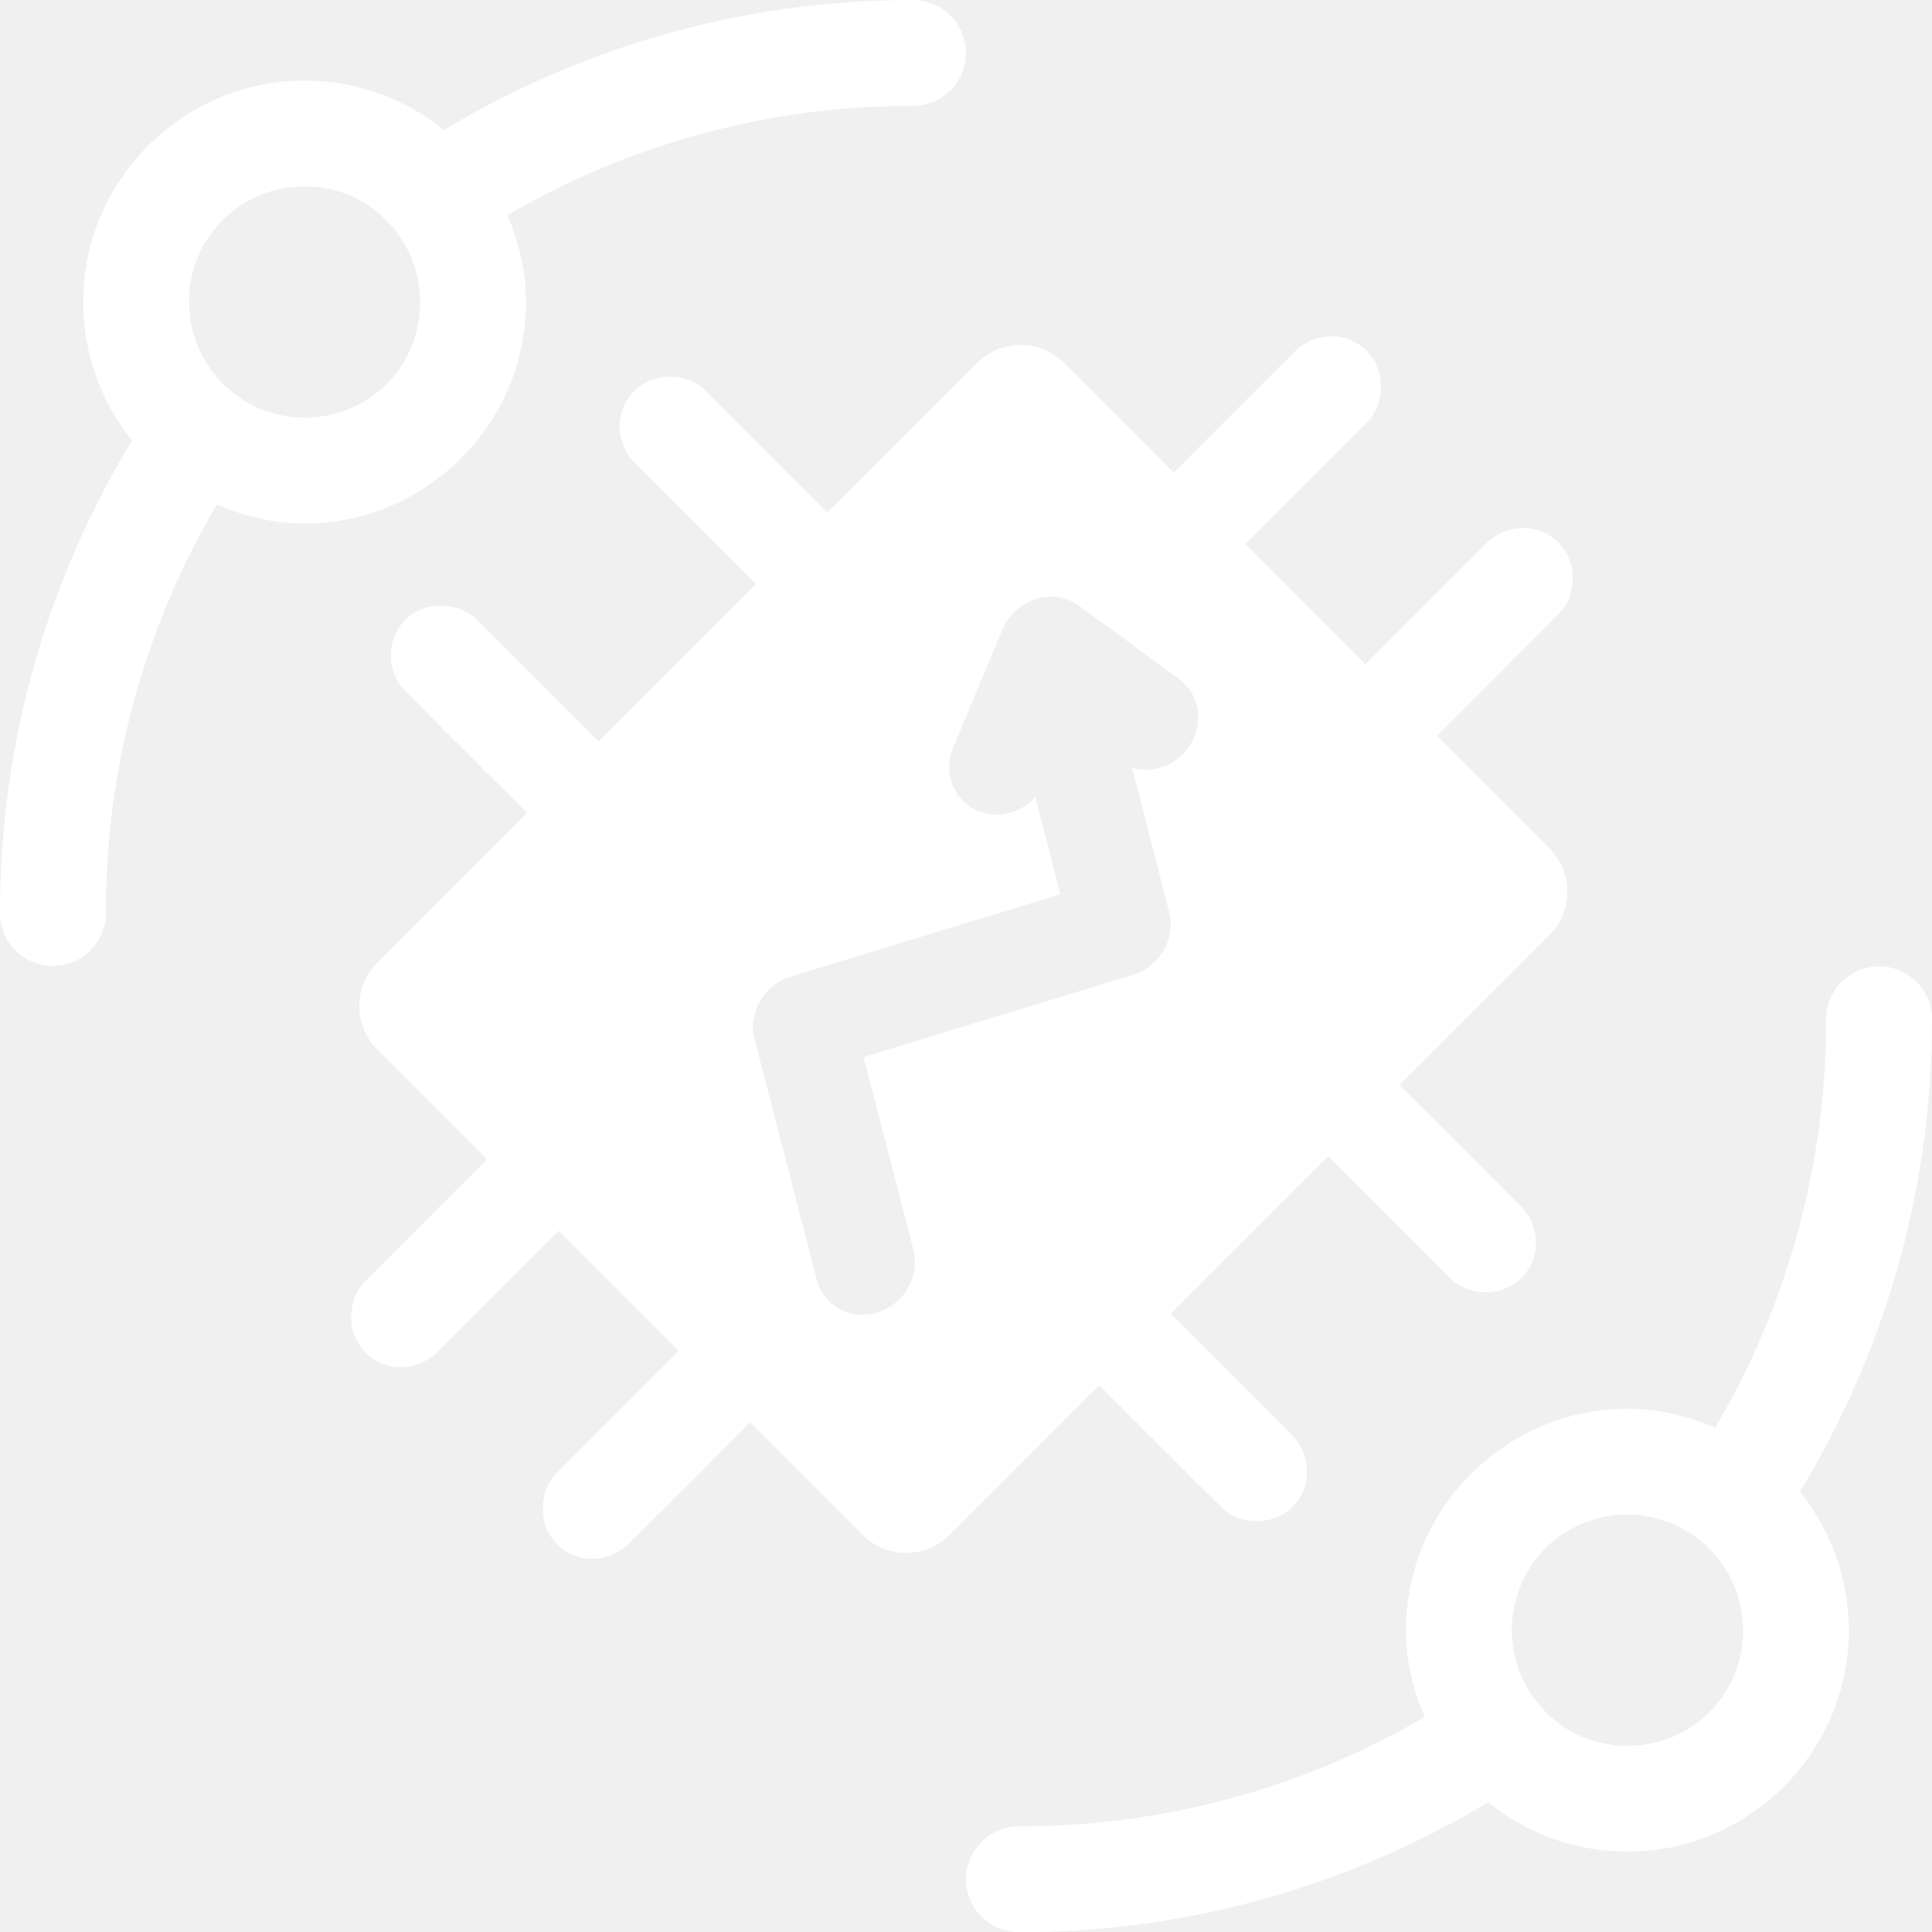
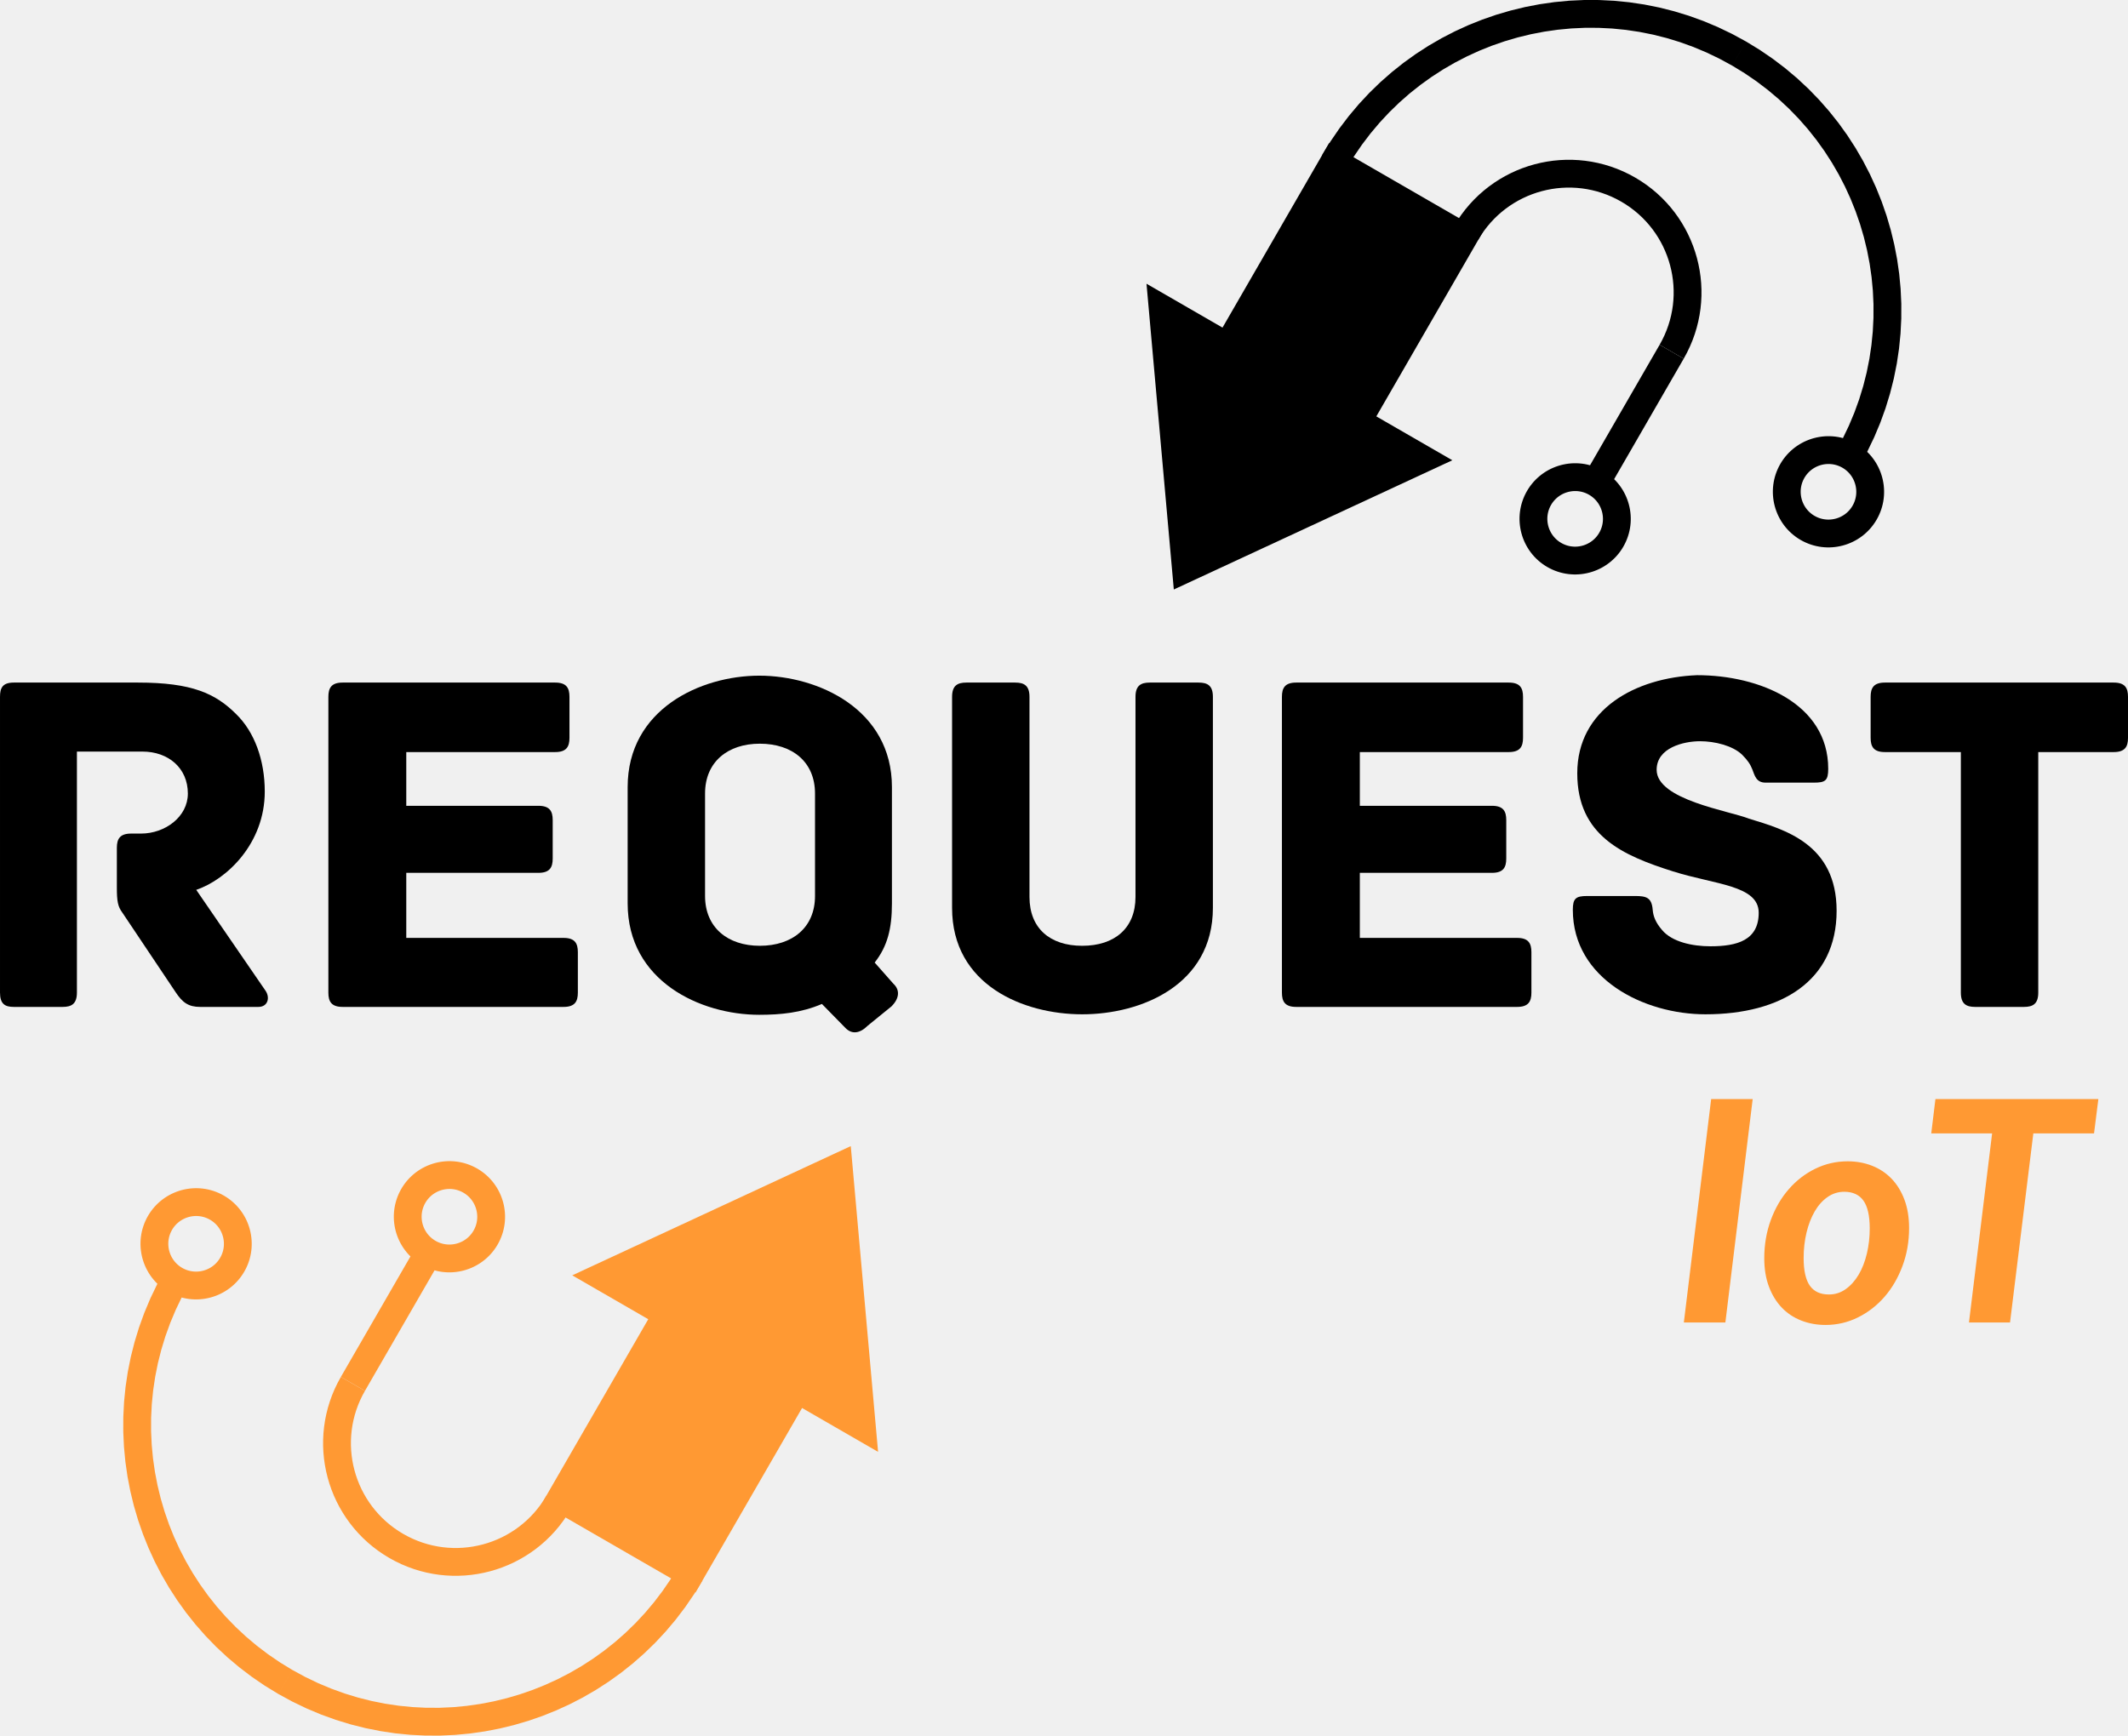
- <svg xmlns="http://www.w3.org/2000/svg" id="svg2" height="320" width="320" version="1.1" viewBox="0 0 320 320">
-   <g id="layer1" transform="translate(0 -732.36)" stroke-width="28">
-     <g id="g5175-6-32" transform="matrix(1.0471 1.0606 -1.0484 1.0619 931.69 -208.55)" />
-     <g id="g4241" fill="#fff">
-       <path id="path4278" style="color-rendering:auto;text-decoration-color:#000000;color:#000000;isolation:auto;mix-blend-mode:normal;shape-rendering:auto;solid-color:#000000;block-progression:tb;text-decoration-line:none;text-decoration-style:solid;image-rendering:auto;white-space:normal;text-indent:0;text-transform:none" d="m151.13 732.36c-28.363 0-54.915 7.915-77.613 21.537-6.472-5.262-14.605-8.191-23.067-8.194a8.766 8.766 0 0 0 -0.004 0c-20.154 0.001-36.679 16.528-36.678 36.682a8.766 8.766 0 0 0 0 0.011c0.01 8.415 2.927 16.483 8.103 22.927-13.83 22.83-21.87 49.58-21.87 78.17a8.766 8.766 0 1 0 17.531 0c0-24.702 6.719-47.748 18.378-67.574 4.566 1.985 9.473 3.15 14.519 3.157a8.766 8.766 0 0 0 0.012 0c20.155 0.001 36.683-16.527 36.682-36.682a8.766 8.766 0 0 0 0 -0.004c-0.002-4.999-1.139-9.863-3.083-14.397 19.717-11.484 42.585-18.095 67.085-18.095a8.766 8.766 0 1 0 0 -17.531zm-100.69 30.88c5.913 0.002 11.191 2.512 14.836 7.077a8.766 8.766 0 0 0 0.183 0.215c2.671 3.38 4.133 7.553 4.134 11.863-0.002 10.677-8.468 19.144-19.144 19.148-4.37-0.008-8.601-1.509-12-4.255a8.766 8.766 0 0 0 -0.012 -0.009c-4.514-3.633-7.136-9.098-7.144-14.893 0.003-10.677 8.47-19.144 19.148-19.146z" />
-       <path id="path4486-0-9-6-9-7-6-5" style="color-rendering:auto;text-decoration-color:#000000;color:#000000;isolation:auto;mix-blend-mode:normal;shape-rendering:auto;solid-color:#000000;block-progression:tb;text-decoration-line:none;text-decoration-style:solid;image-rendering:auto;white-space:normal;text-indent:0;text-transform:none" d="m66.992 835.19c-1.492 1.558-2.366 3.71-2.258 6.071 0.096 2.045 0.913 4.02 2.337 5.518 6.805 6.856 20.223 20.223 20.223 20.223l11.844-11.83s-12.973-12.961-20.176-20.171c-1.604-1.633-3.75-2.314-6.012-2.324-2.358-0.011-4.467 0.954-5.959 2.512zm32.147 19.983-36.639 36.639c-3.975 3.976-3.975 10.421 0 14.397l18.156 18.156 31.753 31.753 30.478 30.478c3.976 3.976 10.422 3.976 14.398 0l24.791-24.791 37.914-37.914 36.639-36.639c3.975-3.976 3.975-10.422-0.001-14.398l-18.63-18.63-31.75-31.76-30.01-30c-3.976-3.975-10.421-3.975-14.397 0l-24.79 24.79-37.91 37.91zm37.911-37.91s-12.973-12.961-20.176-20.171c-1.604-1.633-3.75-2.314-6.012-2.324-4.717-0.023-8.434 3.862-8.217 8.583 0.096 2.045 0.913 4.02 2.337 5.518 6.805 6.856 20.223 20.223 20.223 20.223l11.844-11.83zm69.193 5.213s12.961-12.973 20.171-20.176c1.633-1.604 2.314-3.75 2.324-6.012 0.022-4.717-3.862-8.434-8.583-8.217-2.045 0.096-4.02 0.913-5.518 2.337-6.856 6.805-20.223 20.223-20.223 20.223l11.83 11.844zm31.753 31.753s12.961-12.973 20.171-20.176c1.633-1.604 2.314-3.75 2.324-6.012 0.022-4.717-3.862-8.434-8.583-8.217-2.045 0.096-4.02 0.913-5.518 2.337-6.856 6.805-20.223 20.223-20.223 20.223l11.83 11.844zm-18.009 69.667s12.973 12.961 20.178 20.169c1.604 1.632 3.75 2.314 6.012 2.324 4.717 0.022 8.434-3.861 8.217-8.583l-0.002 0.002c-0.096-2.045-0.914-4.021-2.338-5.519-6.805-6.856-20.222-20.222-20.222-20.222l-11.844 11.83zm-37.914 37.914s12.973 12.961 20.178 20.169c1.604 1.632 3.75 2.314 6.012 2.324 4.717 0.023 8.434-3.861 8.217-8.583h-0.002c-0.096-2.045-0.913-4.021-2.337-5.518-6.805-6.856-20.223-20.223-20.223-20.223l-11.844 11.83zm-69.667-5.687s-12.961 12.973-20.169 20.178c-1.632 1.604-2.314 3.75-2.324 6.012-0.023 4.717 3.861 8.434 8.583 8.217h-0.002c2.045-0.096 4.02-0.913 5.518-2.337 6.856-6.805 20.223-20.223 20.223-20.223l-11.82-11.84zm-31.743-31.74s-12.961 12.973-20.169 20.178c-1.632 1.604-2.314 3.75-2.324 6.012-0.023 4.717 3.861 8.434 8.583 8.217h-0.002c2.045-0.096 4.02-0.913 5.518-2.337 6.856-6.805 20.223-20.223 20.223-20.223l-11.829-11.85zm87.237-90.554c1.679-1.706 3.967-2.66 6.297-2.626 1.663 0.024 3.253 0.55 4.562 1.51l16.499 12.1c3.201 2.297 4.144 6.659 2.231 10.312-1.914 3.653-6.123 5.524-9.951 4.423l6.124 23.948c1.113 4.352-1.564 8.968-5.983 10.317l-44.642 13.631 8.246 31.883c1.173 4.37-1.502 9.044-5.955 10.407s-8.976-1.111-10.068-5.505l-10.282-39.769c-1.127-4.356 1.549-8.985 5.976-10.338l44.661-13.637-4.122-16.118c-2.763 3.064-7.234 3.808-10.586 1.762-3.353-2.047-4.614-6.29-2.986-10.047l8.117-19.454c0.433-1.038 1.067-1.989 1.862-2.797z" fill-rule="evenodd" />
-       <path id="path4278-5" style="color-rendering:auto;text-decoration-color:#000000;color:#000000;isolation:auto;mix-blend-mode:normal;shape-rendering:auto;solid-color:#000000;block-progression:tb;text-decoration-line:none;text-decoration-style:solid;image-rendering:auto;white-space:normal;text-indent:0;text-transform:none" d="m168.87 1052.4c28.363 0 54.915-7.915 77.614-21.538 6.472 5.262 14.605 8.192 23.067 8.194a8.766 8.766 0 0 0 0.004 0c20.155-0.001 36.68-16.528 36.679-36.682a8.766 8.766 0 0 0 0 -0.011c-0.01-8.415-2.927-16.484-8.103-22.927 13.825-22.82 21.866-49.572 21.866-78.162a8.766 8.766 0 1 0 -17.531 0c0 24.703-6.719 47.749-18.378 67.575-4.566-1.985-9.473-3.15-14.519-3.157a8.766 8.766 0 0 0 -0.012 0c-20.155-0.001-36.683 16.527-36.682 36.682 0.002 4.999 1.139 9.863 3.083 14.397-19.717 11.484-42.586 18.095-67.086 18.095a8.766 8.766 0 1 0 0 17.531zm100.69-30.875c-5.913 0-11.191-2.512-14.836-7.077a8.766 8.766 0 0 0 -0.183 -0.215c-2.671-3.38-4.133-7.553-4.134-11.863 0.002-10.677 8.468-19.144 19.144-19.148 4.37 0.008 8.601 1.509 12 4.255a8.766 8.766 0 0 0 0.012 0.009c4.514 3.633 7.136 9.098 7.144 14.893-0.003 10.677-8.47 19.145-19.148 19.146z" />
+ <svg xmlns="http://www.w3.org/2000/svg" xml:space="preserve" width="107.942mm" height="88.06mm" version="1.1" style="shape-rendering:geometricPrecision; text-rendering:geometricPrecision; image-rendering:optimizeQuality; fill-rule:evenodd; clip-rule:evenodd" viewBox="0 0 11617.99 9478.01">
+   <defs>
+     <style type="text/css">
+       
+     .str1 {stroke:black;stroke-width:151.88;stroke-miterlimit:22.926}
+     .str2 {stroke:#FF9933;stroke-width:151.88;stroke-miterlimit:22.926}
+     .str0 {stroke:#FF9933;stroke-width:8.2;stroke-miterlimit:22.926}
+     .fil4 {fill:none}
+     .fil2 {fill:none;fill-rule:nonzero}
+     .fil0 {fill:black;fill-rule:nonzero}
+     .fil3 {fill:black;fill-rule:nonzero}
+     .fil1 {fill:#FF9933;fill-rule:nonzero}
+    
+     </style>
+   </defs>
+   <g id="Camada_x0020_1">
+     <path class="fil0" d="M1450.9 5412.14l-379.54 -552.72c166.89,-56.53 374.16,-253.48 374.16,-536.58 0,-172.73 -56.53,-326.16 -156.12,-423.07 -113.06,-113.06 -242.27,-172.28 -535.68,-172.28l-678.34 0c-61.91,0 -75.37,29.61 -75.37,78.07l0 1614.66c0,62.35 26.92,78.51 75.37,78.51l266.49 0c48.46,0 78.07,-16.16 78.07,-78.51l0 -1315.86 358.02 0c139.98,0 247.65,88.83 247.65,229.26 0,126.51 -123.82,218.48 -255.72,218.48l-53.84 0c-61.91,0 -78.07,29.61 -78.07,78.07l0 215.79c0,75.37 5.38,104.98 29.61,137.28l290.72 434.28c37.68,56.98 69.98,81.21 134.59,81.21l317.63 0c51.15,0 64.6,-48.9 40.37,-86.59z" />
+     <path id="1" class="fil0" d="M3076.77 5121.86l-858.69 0 0 -355.31 721.41 0c61.91,0 78.05,-29.61 78.05,-78.07l0 -209.97c0,-48.46 -16.14,-78.07 -78.05,-78.07l-721.41 0 0 -293.4 812.93 0c61.91,0 78.07,-29.61 78.07,-78.07l0 -223.42c0,-48.46 -16.16,-78.07 -78.07,-78.07l-1160.18 0c-61.91,0 -78.07,29.61 -78.07,78.07l0 1615.1c0,48.46 16.16,78.07 78.07,78.07l1205.94 0c61.92,0 78.07,-29.61 78.07,-78.07l0 -220.73c0,-48.46 -16.14,-78.07 -78.07,-78.07z" />
+     <path id="2" class="fil0" d="M4877.63 5372.2l-102.29 -115.75c69.98,-88.83 94.21,-185.73 94.21,-323.01l0 -635.28c0,-425.32 -403.77,-608.36 -724.1,-608.36 -320.32,0 -718.72,183.04 -718.72,608.36l0 635.28c0,425.31 398.4,608.36 718.72,608.36 115.75,0 228.8,-10.77 341.86,-59.23l129.21 131.9c34.99,34.99 78.07,29.61 121.13,-13.45l129.21 -104.98c45.77,-45.77 45.77,-91.52 10.77,-123.83zm-428.01 -479.14c0,172.28 -123.82,271.88 -301.49,271.88 -174.97,0 -298.8,-99.6 -298.8,-271.88l0 -559.9c0,-172.28 123.83,-271.88 298.8,-271.88 177.67,0 301.49,99.6 301.49,271.88l0 559.9z" />
+     <path id="3" class="fil0" d="M6543.87 3727.49l-266.5 0c-48.45,0 -78.07,16.16 -78.07,78.07l0 1092.88c0,169.58 -113.06,266.5 -290.71,266.5 -177.66,0 -288.02,-96.91 -288.02,-266.5l0 -1092.88c0,-61.91 -29.61,-78.07 -78.07,-78.07l-266.5 0c-48.46,0 -78.07,16.16 -78.07,78.07l0 1152.11c0,422.62 390.32,581.43 710.65,581.43 320.33,0 713.34,-158.81 713.34,-581.43l0 -1152.11c0,-61.91 -29.61,-78.07 -78.07,-78.07z" />
+     <path id="4" class="fil0" d="M8282.79 5121.86l-858.69 0 0 -355.31 721.41 0c61.91,0 78.05,-29.61 78.05,-78.07l0 -209.97c0,-48.46 -16.14,-78.07 -78.05,-78.07l-721.41 0 0 -293.4 812.93 0c61.91,0 78.07,-29.61 78.07,-78.07l0 -223.42c0,-48.46 -16.16,-78.07 -78.07,-78.07l-1160.18 0c-61.91,0 -78.07,29.61 -78.07,78.07l0 1615.1c0,48.46 16.16,78.07 78.07,78.07l1205.94 0c61.92,0 78.07,-29.61 78.07,-78.07l0 -220.73c0,-48.46 -16.14,-78.07 -78.07,-78.07z" />
+     <path id="5" class="fil0" d="M9547.96 4470.44c-107.67,-43.07 -503.37,-102.29 -503.37,-266.5 0,-121.13 148.05,-156.12 236.89,-156.12 80.76,0 177.66,24.23 228.8,72.67 32.3,32.3 45.77,53.84 56.53,80.76 13.45,35 21.54,72.68 72.68,72.68l263.79 0c61.91,0 78.07,-10.77 78.07,-75.37 0,-355.32 -374.17,-511.44 -716.03,-511.44 -336.48,13.45 -654.12,185.73 -654.12,535.67 0,341.86 250.35,449.53 522.22,535.67 228.81,72.68 468.38,75.37 468.38,226.11 0,150.75 -118.44,183.05 -263.79,183.05 -99.6,0 -209.97,-24.23 -263.81,-88.83 -34.99,-40.38 -48.46,-75.37 -51.15,-110.37 -5.38,-67.3 -34.99,-75.37 -96.9,-75.37l-261.11 0c-61.91,0 -78.05,13.46 -78.05,75.37 0,376.85 387.63,570.66 724.1,570.66 414.54,0 716.03,-183.04 716.03,-565.28 0,-366.09 -285.34,-444.15 -479.16,-503.37l0 0z" />
+     <path id="6" class="fil0" d="M11539.93 3727.49l-1249.01 0c-61.91,0 -78.05,29.61 -78.05,78.07l0 223.42c0,48.46 16.14,78.07 78.05,78.07l414.54 0 0 1313.61c0,61.91 29.61,78.07 78.07,78.07l266.5 0c48.45,0 78.07,-16.16 78.07,-78.07l0 -1313.61 411.84 0c61.92,0 78.07,-29.61 78.07,-78.07l0 -223.42c0,-48.46 -16.14,-78.07 -78.07,-78.07z" />
+     <polygon class="fil1" points="9416.14,7218.05 9197.7,7218.05 9345.83,6006.19 9564.27,6006.19 " />
+     <path id="1" class="fil1" d="M9985.23 7073.26c34.59,0 65.84,-10.04 93.74,-29.85 27.9,-19.82 51.89,-46.59 71.7,-79.79 19.8,-33.2 34.86,-71.97 45.46,-116.06 10.6,-44.36 15.91,-90.66 15.91,-139.48 0,-69.75 -11.72,-121.35 -35.43,-154.28 -23.71,-32.91 -59.7,-49.65 -107.69,-49.65 -34.59,0 -65.84,10.04 -93.74,29.57 -27.9,19.54 -51.61,46.03 -71.13,79.51 -19.52,33.75 -34.59,72.53 -45.19,116.61 -10.6,44.37 -15.9,90.95 -15.9,140.33 0,69.75 11.71,121.08 35.14,153.99 23.44,32.64 59.14,49.1 107.13,49.1zm-18.41 158.18c-47.42,0 -91.23,-8.09 -131.68,-23.99 -40.45,-15.9 -75.32,-39.06 -104.62,-69.75 -29.29,-30.69 -52.45,-68.63 -69.19,-113.26 -16.74,-44.63 -25.1,-95.68 -25.1,-153.16 0,-74.2 11.99,-143.67 35.7,-207.83 23.71,-64.17 56.08,-119.69 97.08,-166.55 41.01,-47.14 88.71,-83.97 143.4,-110.75 54.68,-26.78 112.98,-40.17 174.91,-40.17 47.42,0 91.5,8.08 131.96,23.99 40.45,15.9 75.32,39.05 104.89,69.75 29.58,30.69 52.73,68.63 69.47,113.26 16.74,44.63 25.11,95.68 25.11,153.15 0,73.65 -12,142.56 -35.99,206.45 -23.99,64.16 -56.35,119.68 -97.36,166.82 -41.01,47.15 -88.99,84.25 -143.67,111.31 -54.68,27.06 -112.98,40.73 -174.91,40.73z" />
+     <polygon id="2" class="fil1" points="11451.52,6006.19 11428.92,6185.29 11097.51,6185.29 10970.29,7218.05 10754.37,7218.05 10880.74,6185.29 10548.49,6185.29 10570.24,6006.19 " />
+     <polygon id="3" class="fil2 str0" points="9416.14,7218.05 9197.7,7218.05 9345.83,6006.19 9564.27,6006.19 " />
+     <path id="4" class="fil2 str0" d="M9985.23 7073.26c34.59,0 65.84,-10.04 93.74,-29.85 27.9,-19.82 51.89,-46.59 71.7,-79.79 19.8,-33.2 34.86,-71.97 45.46,-116.06 10.6,-44.36 15.91,-90.66 15.91,-139.48 0,-69.75 -11.72,-121.35 -35.43,-154.28 -23.71,-32.91 -59.7,-49.65 -107.69,-49.65 -34.59,0 -65.84,10.04 -93.74,29.57 -27.9,19.54 -51.61,46.03 -71.13,79.51 -19.52,33.75 -34.59,72.53 -45.19,116.61 -10.6,44.37 -15.9,90.95 -15.9,140.33 0,69.75 11.71,121.08 35.14,153.99 23.44,32.64 59.14,49.1 107.13,49.1zm-18.41 158.18c-47.42,0 -91.23,-8.09 -131.68,-23.99 -40.45,-15.9 -75.32,-39.06 -104.62,-69.75 -29.29,-30.69 -52.45,-68.63 -69.19,-113.26 -16.74,-44.63 -25.1,-95.68 -25.1,-153.16 0,-74.2 11.99,-143.67 35.7,-207.83 23.71,-64.17 56.08,-119.69 97.08,-166.55 41.01,-47.14 88.71,-83.97 143.4,-110.75 54.68,-26.78 112.98,-40.17 174.91,-40.17 47.42,0 91.5,8.08 131.96,23.99 40.45,15.9 75.32,39.05 104.89,69.75 29.58,30.69 52.73,68.63 69.47,113.26 16.74,44.63 25.11,95.68 25.11,153.15 0,73.65 -12,142.56 -35.99,206.45 -23.99,64.16 -56.35,119.68 -97.36,166.82 -41.01,47.15 -88.99,84.25 -143.67,111.31 -54.68,27.06 -112.98,40.73 -174.91,40.73z" />
+     <polygon id="5" class="fil2 str0" points="11451.52,6006.19 11428.92,6185.29 11097.51,6185.29 10970.29,7218.05 10754.37,7218.05 10880.74,6185.29 10548.49,6185.29 10570.24,6006.19 " />
+     <path class="fil3 str1" d="M7992.16 1294.06l-581.73 1007.58 354.11 204.45 -1289.97 598.69 -126.5 -1416.49 354.12 204.45 581.73 -1007.58 708.24 408.9zm-290.86 503.79m-113.81 606.01m-467.93 401.57m-708.24 -408.89m113.81 -606.03m467.93 -401.56m644.98 -299.35" />
+     <g>
+       <path class="fil0" d="M9719.65 2533.77l0 0 8.1 -13.25 8.71 -12.73 9.27 -12.18 9.79 -11.61 10.3 -11.03 10.76 -10.45 11.22 -9.84 11.62 -9.23 12 -8.61 12.37 -8 12.7 -7.35 12.99 -6.72 13.28 -6.08 13.52 -5.42 13.77 -4.77 13.96 -4.1 14.14 -3.44 14.29 -2.76 14.43 -2.09 14.54 -1.39 14.62 -0.69 14.68 0.01 14.72 0.73 14.71 1.44 14.7 2.18 14.65 2.92 14.56 3.66 14.47 4.4 14.3 5.17 14.14 5.93 13.93 6.68 13.68 7.44 -75.95 131.53 -6.91 -3.76 -6.99 -3.36 -7.06 -2.95 -7.11 -2.57 -7.18 -2.18 -7.23 -1.82 -7.28 -1.44 -7.31 -1.09 -7.33 -0.72 -7.34 -0.36 -7.34 -0.01 -7.33 0.34 -7.29 0.7 -7.25 1.04 -7.2 1.39 -7.11 1.73 -7.03 2.07 -6.91 2.4 -6.8 2.72 -6.67 3.06 -6.51 3.37 -6.35 3.67 -6.17 3.99 -6 4.29 -5.78 4.59 -5.56 4.9 -5.35 5.18 -5.12 5.49 -4.86 5.78 -4.63 6.07 -4.36 6.37 -4.1 6.71 0 0 -131.53 -75.95zm111.18 414.94l0 0 -13.28 -8.13 -12.75 -8.72 -12.19 -9.28 -11.63 -9.82 -11.04 -10.32 -10.46 -10.78 -9.85 -11.23 -9.23 -11.63 -8.61 -12.02 -7.99 -12.39 -7.35 -12.71 -6.72 -13 -6.06 -13.29 -5.41 -13.53 -4.76 -13.77 -4.1 -13.96 -3.42 -14.15 -2.74 -14.29 -2.07 -14.43 -1.38 -14.53 -0.69 -14.62 0.03 -14.67 0.73 -14.7 1.45 -14.7 2.18 -14.68 2.92 -14.64 3.66 -14.54 4.41 -14.43 5.16 -14.29 5.92 -14.12 6.67 -13.91 7.43 -13.65 131.53 75.95 -3.75 6.89 -3.35 6.97 -2.95 7.03 -2.56 7.11 -2.18 7.17 -1.82 7.22 -1.45 7.28 -1.09 7.3 -0.72 7.33 -0.37 7.34 -0.01 7.34 0.34 7.33 0.69 7.3 1.03 7.25 1.39 7.19 1.72 7.11 2.06 7.03 2.4 6.93 2.71 6.8 3.05 6.66 3.37 6.52 3.67 6.35 3.98 6.18 4.29 5.98 4.59 5.79 4.9 5.58 5.19 5.36 5.48 5.11 5.79 4.89 6.08 4.63 6.39 4.38 6.73 4.11 0 0 -75.95 131.53zm414.94 -111.18l0 0 -8.1 13.25 -8.71 12.73 -9.27 12.18 -9.79 11.61 -10.3 11.03 -10.76 10.45 -11.22 9.84 -11.62 9.23 -12 8.61 -12.37 8 -12.7 7.35 -12.99 6.72 -13.28 6.08 -13.52 5.42 -13.77 4.77 -13.96 4.1 -14.14 3.44 -14.29 2.76 -14.43 2.09 -14.54 1.39 -14.62 0.69 -14.68 -0.01 -14.72 -0.73 -14.71 -1.44 -14.7 -2.18 -14.65 -2.92 -14.56 -3.66 -14.47 -4.4 -14.3 -5.17 -14.14 -5.93 -13.93 -6.68 -13.68 -7.44 75.95 -131.53 6.91 3.76 6.99 3.36 7.06 2.95 7.11 2.57 7.18 2.18 7.23 1.82 7.28 1.44 7.31 1.09 7.33 0.72 7.34 0.36 7.34 0.01 7.33 -0.34 7.29 -0.7 7.25 -1.04 7.2 -1.39 7.11 -1.73 7.03 -2.07 6.91 -2.4 6.8 -2.72 6.67 -3.06 6.51 -3.37 6.35 -3.67 6.17 -3.99 6 -4.29 5.78 -4.59 5.56 -4.9 5.35 -5.18 5.12 -5.49 4.86 -5.78 4.63 -6.07 4.36 -6.37 4.1 -6.71 0 0 131.53 75.95zm-111.18 -414.94l13.28 8.13 12.75 8.72 12.19 9.28 11.63 9.82 11.04 10.32 10.46 10.78 9.85 11.23 9.23 11.63 8.61 12.02 7.99 12.39 7.35 12.71 6.72 13 6.06 13.29 5.41 13.53 4.76 13.77 4.1 13.96 3.42 14.15 2.74 14.29 2.07 14.43 1.38 14.53 0.69 14.62 -0.03 14.67 -0.73 14.7 -1.45 14.7 -2.18 14.68 -2.92 14.64 -3.66 14.54 -4.41 14.43 -5.16 14.29 -5.92 14.12 -6.67 13.91 -7.43 13.65 -131.53 -75.95 3.75 -6.89 3.35 -6.97 2.95 -7.03 2.56 -7.11 2.18 -7.17 1.82 -7.22 1.45 -7.28 1.09 -7.3 0.72 -7.33 0.37 -7.34 0.01 -7.34 -0.34 -7.33 -0.69 -7.3 -1.03 -7.25 -1.39 -7.19 -1.72 -7.11 -2.06 -7.03 -2.4 -6.93 -2.71 -6.8 -3.05 -6.66 -3.37 -6.52 -3.67 -6.35 -3.98 -6.18 -4.29 -5.98 -4.59 -5.79 -4.9 -5.58 -5.19 -5.36 -5.48 -5.11 -5.79 -4.89 -6.08 -4.63 -6.39 -4.38 -6.73 -4.11 75.95 -131.53zm-677.41 -2064.17l75.95 -131.53 0 0 74.35 45.46 71.24 48.69 68.06 51.74 64.83 54.63 61.57 57.41 58.25 59.99 54.89 62.48 51.49 64.77 48.06 66.94 44.57 68.96 41.07 70.83 37.5 72.55 33.9 74.13 30.29 75.56 26.62 76.86 22.9 78 19.16 79.01 15.38 79.86 11.56 80.58 7.7 81.15 3.8 81.57 -0.15 81.88 -4.12 82 -8.14 81.99 -12.21 81.85 -16.31 81.54 -20.45 81.09 -24.6 80.49 -28.82 79.74 -33.08 78.83 -37.36 77.79 -41.65 76.56 -131.53 -75.95 37.99 -69.82 34.02 -70.85 30.1 -71.79 26.24 -72.55 22.39 -73.23 18.6 -73.77 14.82 -74.18 11.11 -74.45 7.41 -74.61 3.76 -74.64 0.13 -74.51 -3.45 -74.28 -7.01 -73.9 -10.53 -73.39 -14 -72.74 -17.46 -71.97 -20.86 -71.05 -24.25 -69.99 -27.58 -68.82 -30.89 -67.52 -34.14 -66.05 -37.37 -64.46 -40.57 -62.76 -43.73 -60.91 -46.84 -58.94 -49.94 -56.82 -52.98 -54.59 -56.01 -52.22 -58.99 -49.73 -61.96 -47.11 -64.89 -44.34 -67.83 -41.48 0 0zm-2107.5 564.71l-131.53 -75.95 45.46 -74.35 48.69 -71.24 51.73 -68.06 54.64 -64.83 57.4 -61.57 60.02 -58.25 62.47 -54.89 64.77 -51.49 66.94 -48.06 68.95 -44.57 70.84 -41.07 72.55 -37.5 74.12 -33.9 75.56 -30.29 76.87 -26.62 78 -22.9 79 -19.16 79.87 -15.38 80.57 -11.56 81.15 -7.7 81.58 -3.8 81.88 0.15 81.99 4.12 82 8.14 81.85 12.21 81.54 16.31 81.09 20.45 80.49 24.6 79.74 28.82 78.83 33.08 77.79 37.36 76.56 41.65 -75.95 131.53 -69.82 -37.99 -70.85 -34.02 -71.79 -30.1 -72.55 -26.24 -73.23 -22.39 -73.77 -18.6 -74.18 -14.82 -74.45 -11.11 -74.62 -7.41 -74.63 -3.76 -74.51 -0.13 -74.29 3.45 -73.9 7.01 -73.38 10.53 -72.75 14 -71.96 17.46 -71.05 20.86 -70 24.25 -68.82 27.58 -67.51 30.89 -66.05 34.14 -64.47 37.37 -62.75 40.57 -60.91 43.73 -58.94 46.84 -56.83 49.94 -54.59 52.98 -52.21 56.01 -49.74 58.99 -47.1 61.96 -44.34 64.89 -41.48 67.83z" />
+     </g>
+     <path class="fil4 str1" d="M9126.56 1920.72c178.97,-309.99 72.76,-706.38 -237.22,-885.35 -309.99,-178.97 -706.38,-72.76 -885.35,237.23" />
+     <g>
+       <path class="fil0" d="M8638.81 2613.66l421.99 -730.91 131.53 75.95 -421.99 730.91 -131.53 -75.95zm223.88 371.62l-131.54 -75.95 0 0 3.76 -6.89 3.35 -6.97 2.95 -7.03 2.56 -7.11 2.18 -7.17 1.82 -7.22 1.45 -7.28 1.09 -7.3 0.72 -7.33 0.37 -7.34 0.01 -7.34 -0.34 -7.33 -0.69 -7.3 -1.03 -7.25 -1.39 -7.19 -1.72 -7.11 -2.06 -7.03 -2.4 -6.93 -2.71 -6.8 -3.05 -6.66 -3.37 -6.52 -3.67 -6.35 -3.98 -6.18 -4.29 -5.98 -4.59 -5.79 -4.9 -5.58 -5.19 -5.35 -5.48 -5.12 -5.79 -4.89 -6.08 -4.63 -6.39 -4.38 -6.73 -4.1 75.95 -131.54 13.28 8.13 12.75 8.72 12.19 9.28 11.63 9.82 11.04 10.32 10.46 10.78 9.85 11.23 9.23 11.65 8.61 12.01 7.99 12.39 7.35 12.71 6.72 13 6.07 13.29 5.4 13.54 4.76 13.76 4.1 13.97 3.42 14.14 2.74 14.3 2.07 14.42 1.38 14.53 0.69 14.62 -0.03 14.67 -0.73 14.7 -1.45 14.7 -2.18 14.68 -2.92 14.64 -3.66 14.55 -4.41 14.43 -5.16 14.28 -5.92 14.12 -6.67 13.91 -7.43 13.65 0 0zm-414.94 111.18l75.95 -131.54 0 0 6.91 3.77 6.99 3.36 7.06 2.95 7.11 2.57 7.18 2.18 7.23 1.82 7.28 1.44 7.31 1.09 7.33 0.72 7.34 0.36 7.34 0.01 7.33 -0.34 7.29 -0.7 7.25 -1.04 7.19 -1.39 7.13 -1.73 7.03 -2.07 6.91 -2.4 6.8 -2.72 6.67 -3.06 6.51 -3.37 6.35 -3.67 6.17 -3.99 6 -4.29 5.78 -4.59 5.56 -4.9 5.35 -5.18 5.11 -5.49 4.88 -5.77 4.63 -6.08 4.36 -6.37 4.09 -6.71 131.54 75.95 -8.1 13.25 -8.71 12.73 -9.27 12.18 -9.79 11.61 -10.3 11.03 -10.77 10.45 -11.2 9.84 -11.62 9.23 -12.01 8.61 -12.36 8 -12.7 7.35 -12.99 6.72 -13.28 6.08 -13.52 5.42 -13.77 4.77 -13.96 4.1 -14.14 3.44 -14.29 2.76 -14.43 2.09 -14.54 1.39 -14.62 0.69 -14.69 -0.01 -14.71 -0.73 -14.71 -1.44 -14.7 -2.18 -14.65 -2.92 -14.56 -3.66 -14.47 -4.4 -14.32 -5.17 -14.13 -5.93 -13.93 -6.68 -13.68 -7.44 0 0zm-111.18 -414.94l131.54 75.95 0 0 -3.76 6.89 -3.35 6.97 -2.95 7.03 -2.56 7.11 -2.18 7.17 -1.82 7.22 -1.45 7.28 -1.09 7.3 -0.72 7.33 -0.37 7.34 -0.01 7.34 0.34 7.33 0.69 7.3 1.03 7.25 1.39 7.19 1.72 7.11 2.06 7.03 2.4 6.93 2.71 6.8 3.05 6.66 3.37 6.52 3.67 6.35 3.98 6.18 4.29 5.98 4.59 5.79 4.9 5.58 5.19 5.35 5.48 5.12 5.79 4.89 6.08 4.63 6.39 4.38 6.73 4.1 -75.95 131.54 -13.28 -8.13 -12.75 -8.72 -12.19 -9.28 -11.63 -9.82 -11.04 -10.32 -10.46 -10.78 -9.85 -11.23 -9.23 -11.65 -8.61 -12.01 -7.99 -12.39 -7.35 -12.71 -6.72 -13 -6.07 -13.29 -5.4 -13.54 -4.76 -13.76 -4.1 -13.97 -3.42 -14.14 -2.74 -14.3 -2.07 -14.42 -1.38 -14.53 -0.69 -14.62 0.03 -14.67 0.73 -14.7 1.45 -14.7 2.18 -14.68 2.92 -14.64 3.66 -14.55 4.41 -14.43 5.16 -14.28 5.92 -14.12 6.67 -13.91 7.43 -13.65 0 0zm414.94 -111.18l-75.95 131.54 -6.91 -3.77 -6.99 -3.36 -7.06 -2.95 -7.11 -2.57 -7.18 -2.18 -7.23 -1.82 -7.28 -1.44 -7.31 -1.09 -7.33 -0.72 -7.34 -0.36 -7.34 -0.01 -7.33 0.34 -7.29 0.7 -7.25 1.04 -7.19 1.39 -7.13 1.73 -7.03 2.07 -6.91 2.4 -6.8 2.72 -6.67 3.06 -6.51 3.37 -6.35 3.67 -6.17 3.99 -6 4.29 -5.78 4.59 -5.56 4.9 -5.35 5.18 -5.11 5.49 -4.88 5.77 -4.63 6.08 -4.36 6.37 -4.09 6.71 -131.54 -75.95 8.1 -13.25 8.71 -12.73 9.27 -12.18 9.79 -11.61 10.3 -11.03 10.77 -10.45 11.2 -9.84 11.62 -9.23 12.01 -8.61 12.36 -8 12.7 -7.35 12.99 -6.72 13.28 -6.08 13.52 -5.42 13.77 -4.77 13.96 -4.1 14.14 -3.44 14.29 -2.76 14.43 -2.09 14.54 -1.39 14.62 -0.69 14.69 0.01 14.71 0.73 14.71 1.44 14.7 2.18 14.65 2.92 14.56 3.66 14.47 4.4 14.32 5.17 14.13 5.93 13.93 6.68 13.68 7.44z" />
+     </g>
+     <path class="fil1 str2" d="M3061.21 8183.96l581.73 -1007.58 -354.11 -204.45 1289.97 -598.69 126.5 1416.49 -354.12 -204.45 -581.73 1007.58 -708.24 -408.9zm290.86 -503.79m113.81 -606.01m467.93 -401.57m708.24 408.89m-113.81 606.03m-467.93 401.56m-644.98 299.35" />
+     <g>
+       <path class="fil1" d="M1333.72 6944.24l0 0 -8.1 13.25 -8.71 12.73 -9.27 12.18 -9.79 11.61 -10.3 11.03 -10.76 10.45 -11.22 9.84 -11.62 9.23 -12 8.61 -12.37 8 -12.7 7.35 -12.99 6.72 -13.27 6.08 -13.53 5.42 -13.77 4.77 -13.96 4.1 -14.14 3.44 -14.29 2.76 -14.43 2.09 -14.54 1.39 -14.62 0.69 -14.68 -0.01 -14.72 -0.73 -14.71 -1.44 -14.7 -2.18 -14.65 -2.92 -14.56 -3.66 -14.47 -4.4 -14.3 -5.17 -14.14 -5.93 -13.93 -6.68 -13.68 -7.44 75.95 -131.53 6.91 3.76 6.99 3.36 7.06 2.95 7.11 2.57 7.18 2.18 7.23 1.82 7.28 1.44 7.31 1.09 7.33 0.72 7.34 0.36 7.34 0.01 7.33 -0.34 7.29 -0.7 7.25 -1.04 7.2 -1.39 7.11 -1.73 7.03 -2.07 6.91 -2.4 6.8 -2.72 6.67 -3.06 6.51 -3.37 6.35 -3.67 6.17 -3.99 6 -4.29 5.78 -4.59 5.56 -4.9 5.35 -5.18 5.12 -5.49 4.86 -5.78 4.63 -6.07 4.36 -6.37 4.1 -6.71 0 0 131.53 75.95zm-111.18 -414.94l0 0 13.28 8.13 12.75 8.72 12.19 9.28 11.63 9.82 11.04 10.32 10.46 10.78 9.85 11.23 9.23 11.63 8.61 12.02 7.99 12.39 7.35 12.71 6.72 13 6.06 13.29 5.41 13.53 4.76 13.77 4.1 13.96 3.42 14.15 2.74 14.29 2.07 14.43 1.38 14.53 0.69 14.62 -0.03 14.67 -0.73 14.7 -1.45 14.7 -2.18 14.68 -2.92 14.64 -3.66 14.54 -4.41 14.43 -5.16 14.29 -5.92 14.12 -6.67 13.91 -7.43 13.65 -131.53 -75.95 3.75 -6.89 3.35 -6.97 2.95 -7.03 2.56 -7.11 2.18 -7.17 1.82 -7.22 1.45 -7.28 1.09 -7.3 0.72 -7.33 0.37 -7.34 0.01 -7.34 -0.34 -7.33 -0.69 -7.3 -1.03 -7.25 -1.39 -7.19 -1.72 -7.11 -2.06 -7.03 -2.4 -6.93 -2.71 -6.8 -3.05 -6.66 -3.37 -6.52 -3.67 -6.35 -3.98 -6.18 -4.29 -5.98 -4.59 -5.79 -4.9 -5.58 -5.19 -5.36 -5.48 -5.11 -5.79 -4.89 -6.08 -4.63 -6.39 -4.38 -6.73 -4.11 0 0 75.95 -131.53zm-414.94 111.18l0 0 8.1 -13.25 8.71 -12.73 9.27 -12.18 9.79 -11.61 10.3 -11.03 10.76 -10.45 11.22 -9.84 11.62 -9.23 12 -8.61 12.37 -8 12.7 -7.35 12.99 -6.72 13.27 -6.08 13.53 -5.42 13.77 -4.77 13.96 -4.1 14.14 -3.44 14.29 -2.76 14.43 -2.09 14.54 -1.39 14.62 -0.69 14.68 0.01 14.72 0.73 14.71 1.44 14.7 2.18 14.65 2.92 14.56 3.66 14.47 4.4 14.3 5.17 14.14 5.93 13.93 6.68 13.68 7.44 -75.95 131.53 -6.91 -3.76 -6.99 -3.36 -7.06 -2.95 -7.11 -2.57 -7.18 -2.18 -7.23 -1.82 -7.28 -1.44 -7.31 -1.09 -7.33 -0.72 -7.34 -0.36 -7.34 -0.01 -7.33 0.34 -7.29 0.7 -7.25 1.04 -7.2 1.39 -7.11 1.73 -7.03 2.07 -6.91 2.4 -6.8 2.72 -6.67 3.06 -6.51 3.37 -6.35 3.67 -6.17 3.99 -6 4.29 -5.78 4.59 -5.56 4.9 -5.35 5.18 -5.12 5.49 -4.86 5.78 -4.63 6.07 -4.36 6.37 -4.1 6.71 0 0 -131.53 -75.95zm111.18 414.94l-13.28 -8.13 -12.75 -8.72 -12.19 -9.28 -11.63 -9.82 -11.04 -10.32 -10.46 -10.78 -9.85 -11.23 -9.23 -11.63 -8.61 -12.02 -7.99 -12.39 -7.35 -12.71 -6.72 -13 -6.06 -13.29 -5.41 -13.53 -4.76 -13.77 -4.1 -13.96 -3.42 -14.15 -2.74 -14.29 -2.07 -14.43 -1.38 -14.53 -0.69 -14.62 0.03 -14.67 0.73 -14.7 1.45 -14.7 2.18 -14.68 2.92 -14.64 3.66 -14.54 4.41 -14.43 5.16 -14.29 5.92 -14.12 6.67 -13.91 7.43 -13.65 131.53 75.95 -3.75 6.89 -3.35 6.97 -2.95 7.03 -2.56 7.11 -2.18 7.17 -1.82 7.22 -1.45 7.28 -1.09 7.3 -0.72 7.33 -0.37 7.34 -0.01 7.34 0.34 7.33 0.69 7.3 1.03 7.25 1.39 7.19 1.72 7.11 2.06 7.03 2.4 6.93 2.71 6.8 3.05 6.66 3.37 6.52 3.67 6.35 3.98 6.18 4.29 5.98 4.59 5.79 4.9 5.58 5.19 5.36 5.48 5.11 5.79 4.89 6.08 4.63 6.39 4.38 6.73 4.11 -75.95 131.53zm677.41 2064.17l-75.95 131.53 0 0 -74.35 -45.46 -71.24 -48.69 -68.06 -51.74 -64.83 -54.63 -61.57 -57.41 -58.25 -59.99 -54.89 -62.48 -51.49 -64.77 -48.06 -66.94 -44.57 -68.96 -41.07 -70.83 -37.5 -72.55 -33.9 -74.13 -30.29 -75.56 -26.62 -76.86 -22.9 -78 -19.16 -79.01 -15.38 -79.86 -11.56 -80.58 -7.7 -81.15 -3.8 -81.57 0.15 -81.88 4.12 -82 8.14 -81.99 12.21 -81.85 16.31 -81.54 20.45 -81.09 24.6 -80.49 28.82 -79.74 33.08 -78.83 37.36 -77.79 41.65 -76.56 131.53 75.95 -37.99 69.82 -34.02 70.85 -30.1 71.79 -26.24 72.55 -22.39 73.23 -18.6 73.77 -14.82 74.18 -11.11 74.45 -7.41 74.61 -3.76 74.64 -0.13 74.51 3.45 74.28 7.01 73.9 10.53 73.39 14 72.74 17.46 71.97 20.86 71.05 24.25 69.99 27.58 68.82 30.89 67.52 34.14 66.05 37.37 64.46 40.57 62.76 43.73 60.91 46.84 58.94 49.94 56.82 52.98 54.59 56.01 52.22 58.99 49.73 61.96 47.11 64.89 44.34 67.83 41.48 0 0zm2107.5 -564.71l131.53 75.95 -45.46 74.35 -48.69 71.24 -51.73 68.06 -54.64 64.83 -57.4 61.57 -60.02 58.25 -62.47 54.89 -64.77 51.49 -66.94 48.06 -68.95 44.57 -70.84 41.07 -72.55 37.5 -74.12 33.9 -75.56 30.29 -76.87 26.62 -78 22.9 -79 19.16 -79.87 15.38 -80.57 11.56 -81.15 7.7 -81.58 3.8 -81.88 -0.15 -81.99 -4.12 -82 -8.14 -81.85 -12.21 -81.54 -16.31 -81.09 -20.45 -80.49 -24.6 -79.74 -28.82 -78.83 -33.08 -77.79 -37.36 -76.56 -41.65 75.95 -131.53 69.82 37.99 70.85 34.02 71.79 30.1 72.55 26.24 73.23 22.39 73.77 18.6 74.18 14.82 74.45 11.11 74.62 7.41 74.63 3.76 74.51 0.13 74.29 -3.45 73.9 -7.01 73.38 -10.53 72.75 -14 71.96 -17.46 71.05 -20.86 70 -24.25 68.82 -27.58 67.51 -30.89 66.05 -34.14 64.47 -37.37 62.75 -40.57 60.91 -43.73 58.94 -46.84 56.83 -49.94 54.59 -52.98 52.21 -56.01 49.74 -58.99 47.1 -61.96 44.34 -64.89 41.48 -67.83z" />
+     </g>
+     <path class="fil4 str2" d="M1926.8 7557.29c-178.97,309.99 -72.76,706.38 237.22,885.35 309.99,178.97 706.38,72.76 885.35,-237.23" />
+     <g>
+       <path class="fil1" d="M2414.56 6864.36l-421.99 730.91 -131.53 -75.95 421.99 -730.91 131.53 75.95zm-223.88 -371.62l131.54 75.93 0 0 -3.76 6.9 -3.35 6.97 -2.95 7.03 -2.56 7.11 -2.18 7.17 -1.82 7.22 -1.45 7.28 -1.09 7.3 -0.72 7.33 -0.37 7.34 -0.01 7.34 0.34 7.33 0.69 7.3 1.03 7.25 1.39 7.19 1.72 7.11 2.06 7.03 2.4 6.93 2.71 6.8 3.05 6.66 3.37 6.52 3.67 6.35 3.98 6.18 4.29 5.98 4.59 5.79 4.9 5.58 5.19 5.35 5.48 5.12 5.79 4.89 6.08 4.63 6.39 4.38 6.72 4.1 -75.93 131.54 -13.28 -8.13 -12.75 -8.72 -12.19 -9.28 -11.63 -9.82 -11.04 -10.32 -10.46 -10.78 -9.85 -11.23 -9.23 -11.65 -8.61 -12.01 -7.99 -12.39 -7.35 -12.71 -6.72 -13 -6.07 -13.29 -5.4 -13.54 -4.76 -13.76 -4.1 -13.97 -3.42 -14.14 -2.74 -14.3 -2.07 -14.42 -1.38 -14.53 -0.69 -14.62 0.03 -14.67 0.73 -14.7 1.45 -14.7 2.18 -14.69 2.92 -14.63 3.67 -14.55 4.4 -14.43 5.16 -14.28 5.92 -14.12 6.67 -13.91 7.43 -13.65 0 0zm414.94 -111.18l-75.93 131.54 0 0 -6.92 -3.77 -6.99 -3.36 -7.06 -2.95 -7.11 -2.57 -7.18 -2.18 -7.23 -1.82 -7.28 -1.44 -7.31 -1.09 -7.33 -0.72 -7.34 -0.36 -7.34 -0.01 -7.33 0.34 -7.29 0.7 -7.25 1.04 -7.19 1.39 -7.13 1.73 -7.03 2.07 -6.91 2.4 -6.8 2.72 -6.67 3.06 -6.51 3.37 -6.35 3.67 -6.17 3.99 -6 4.29 -5.78 4.59 -5.56 4.9 -5.35 5.18 -5.11 5.49 -4.88 5.77 -4.63 6.08 -4.36 6.37 -4.09 6.69 -131.54 -75.93 8.1 -13.25 8.71 -12.73 9.27 -12.18 9.79 -11.61 10.3 -11.03 10.77 -10.45 11.2 -9.84 11.62 -9.23 12.01 -8.61 12.36 -8 12.7 -7.35 12.99 -6.72 13.28 -6.08 13.52 -5.42 13.77 -4.77 13.96 -4.1 14.14 -3.44 14.29 -2.76 14.43 -2.09 14.54 -1.39 14.62 -0.69 14.69 0.01 14.71 0.73 14.71 1.44 14.7 2.18 14.65 2.92 14.56 3.66 14.47 4.4 14.32 5.17 14.13 5.93 13.93 6.68 13.68 7.44 0 0zm111.18 414.94l-131.54 -75.93 0 0 3.76 -6.9 3.35 -6.97 2.95 -7.03 2.56 -7.11 2.18 -7.17 1.82 -7.22 1.45 -7.28 1.09 -7.3 0.72 -7.33 0.37 -7.34 0.01 -7.34 -0.34 -7.33 -0.69 -7.3 -1.03 -7.25 -1.39 -7.19 -1.72 -7.11 -2.06 -7.03 -2.4 -6.93 -2.71 -6.8 -3.05 -6.66 -3.37 -6.52 -3.67 -6.35 -3.98 -6.18 -4.29 -5.98 -4.59 -5.79 -4.9 -5.58 -5.19 -5.35 -5.48 -5.12 -5.79 -4.89 -6.08 -4.63 -6.39 -4.38 -6.72 -4.1 75.93 -131.54 13.28 8.13 12.75 8.72 12.19 9.28 11.63 9.82 11.04 10.32 10.46 10.78 9.85 11.23 9.23 11.65 8.61 12.01 7.99 12.39 7.35 12.71 6.72 13 6.07 13.29 5.4 13.54 4.76 13.76 4.1 13.97 3.42 14.14 2.74 14.3 2.07 14.42 1.38 14.53 0.69 14.62 -0.03 14.67 -0.73 14.7 -1.45 14.7 -2.18 14.69 -2.92 14.63 -3.67 14.55 -4.4 14.43 -5.16 14.28 -5.92 14.12 -6.67 13.91 -7.43 13.65 0 0zm-414.94 111.18l75.93 -131.54 6.92 3.77 6.99 3.36 7.06 2.95 7.11 2.57 7.18 2.18 7.23 1.82 7.28 1.44 7.31 1.09 7.33 0.72 7.34 0.36 7.34 0.01 7.33 -0.34 7.29 -0.7 7.25 -1.04 7.19 -1.39 7.13 -1.73 7.03 -2.07 6.91 -2.4 6.8 -2.72 6.67 -3.06 6.51 -3.37 6.35 -3.67 6.17 -3.99 6 -4.29 5.78 -4.59 5.56 -4.9 5.35 -5.18 5.11 -5.49 4.88 -5.77 4.63 -6.08 4.36 -6.37 4.09 -6.69 131.54 75.93 -8.1 13.25 -8.71 12.73 -9.27 12.18 -9.79 11.61 -10.3 11.03 -10.77 10.45 -11.2 9.84 -11.62 9.23 -12.01 8.61 -12.36 8 -12.7 7.35 -12.99 6.72 -13.28 6.08 -13.52 5.42 -13.77 4.77 -13.96 4.1 -14.14 3.44 -14.29 2.76 -14.43 2.09 -14.54 1.39 -14.62 0.69 -14.69 -0.01 -14.71 -0.73 -14.71 -1.44 -14.7 -2.18 -14.65 -2.92 -14.56 -3.66 -14.47 -4.4 -14.32 -5.17 -14.13 -5.93 -13.93 -6.68 -13.68 -7.44z" />
    </g>
  </g>
</svg>
